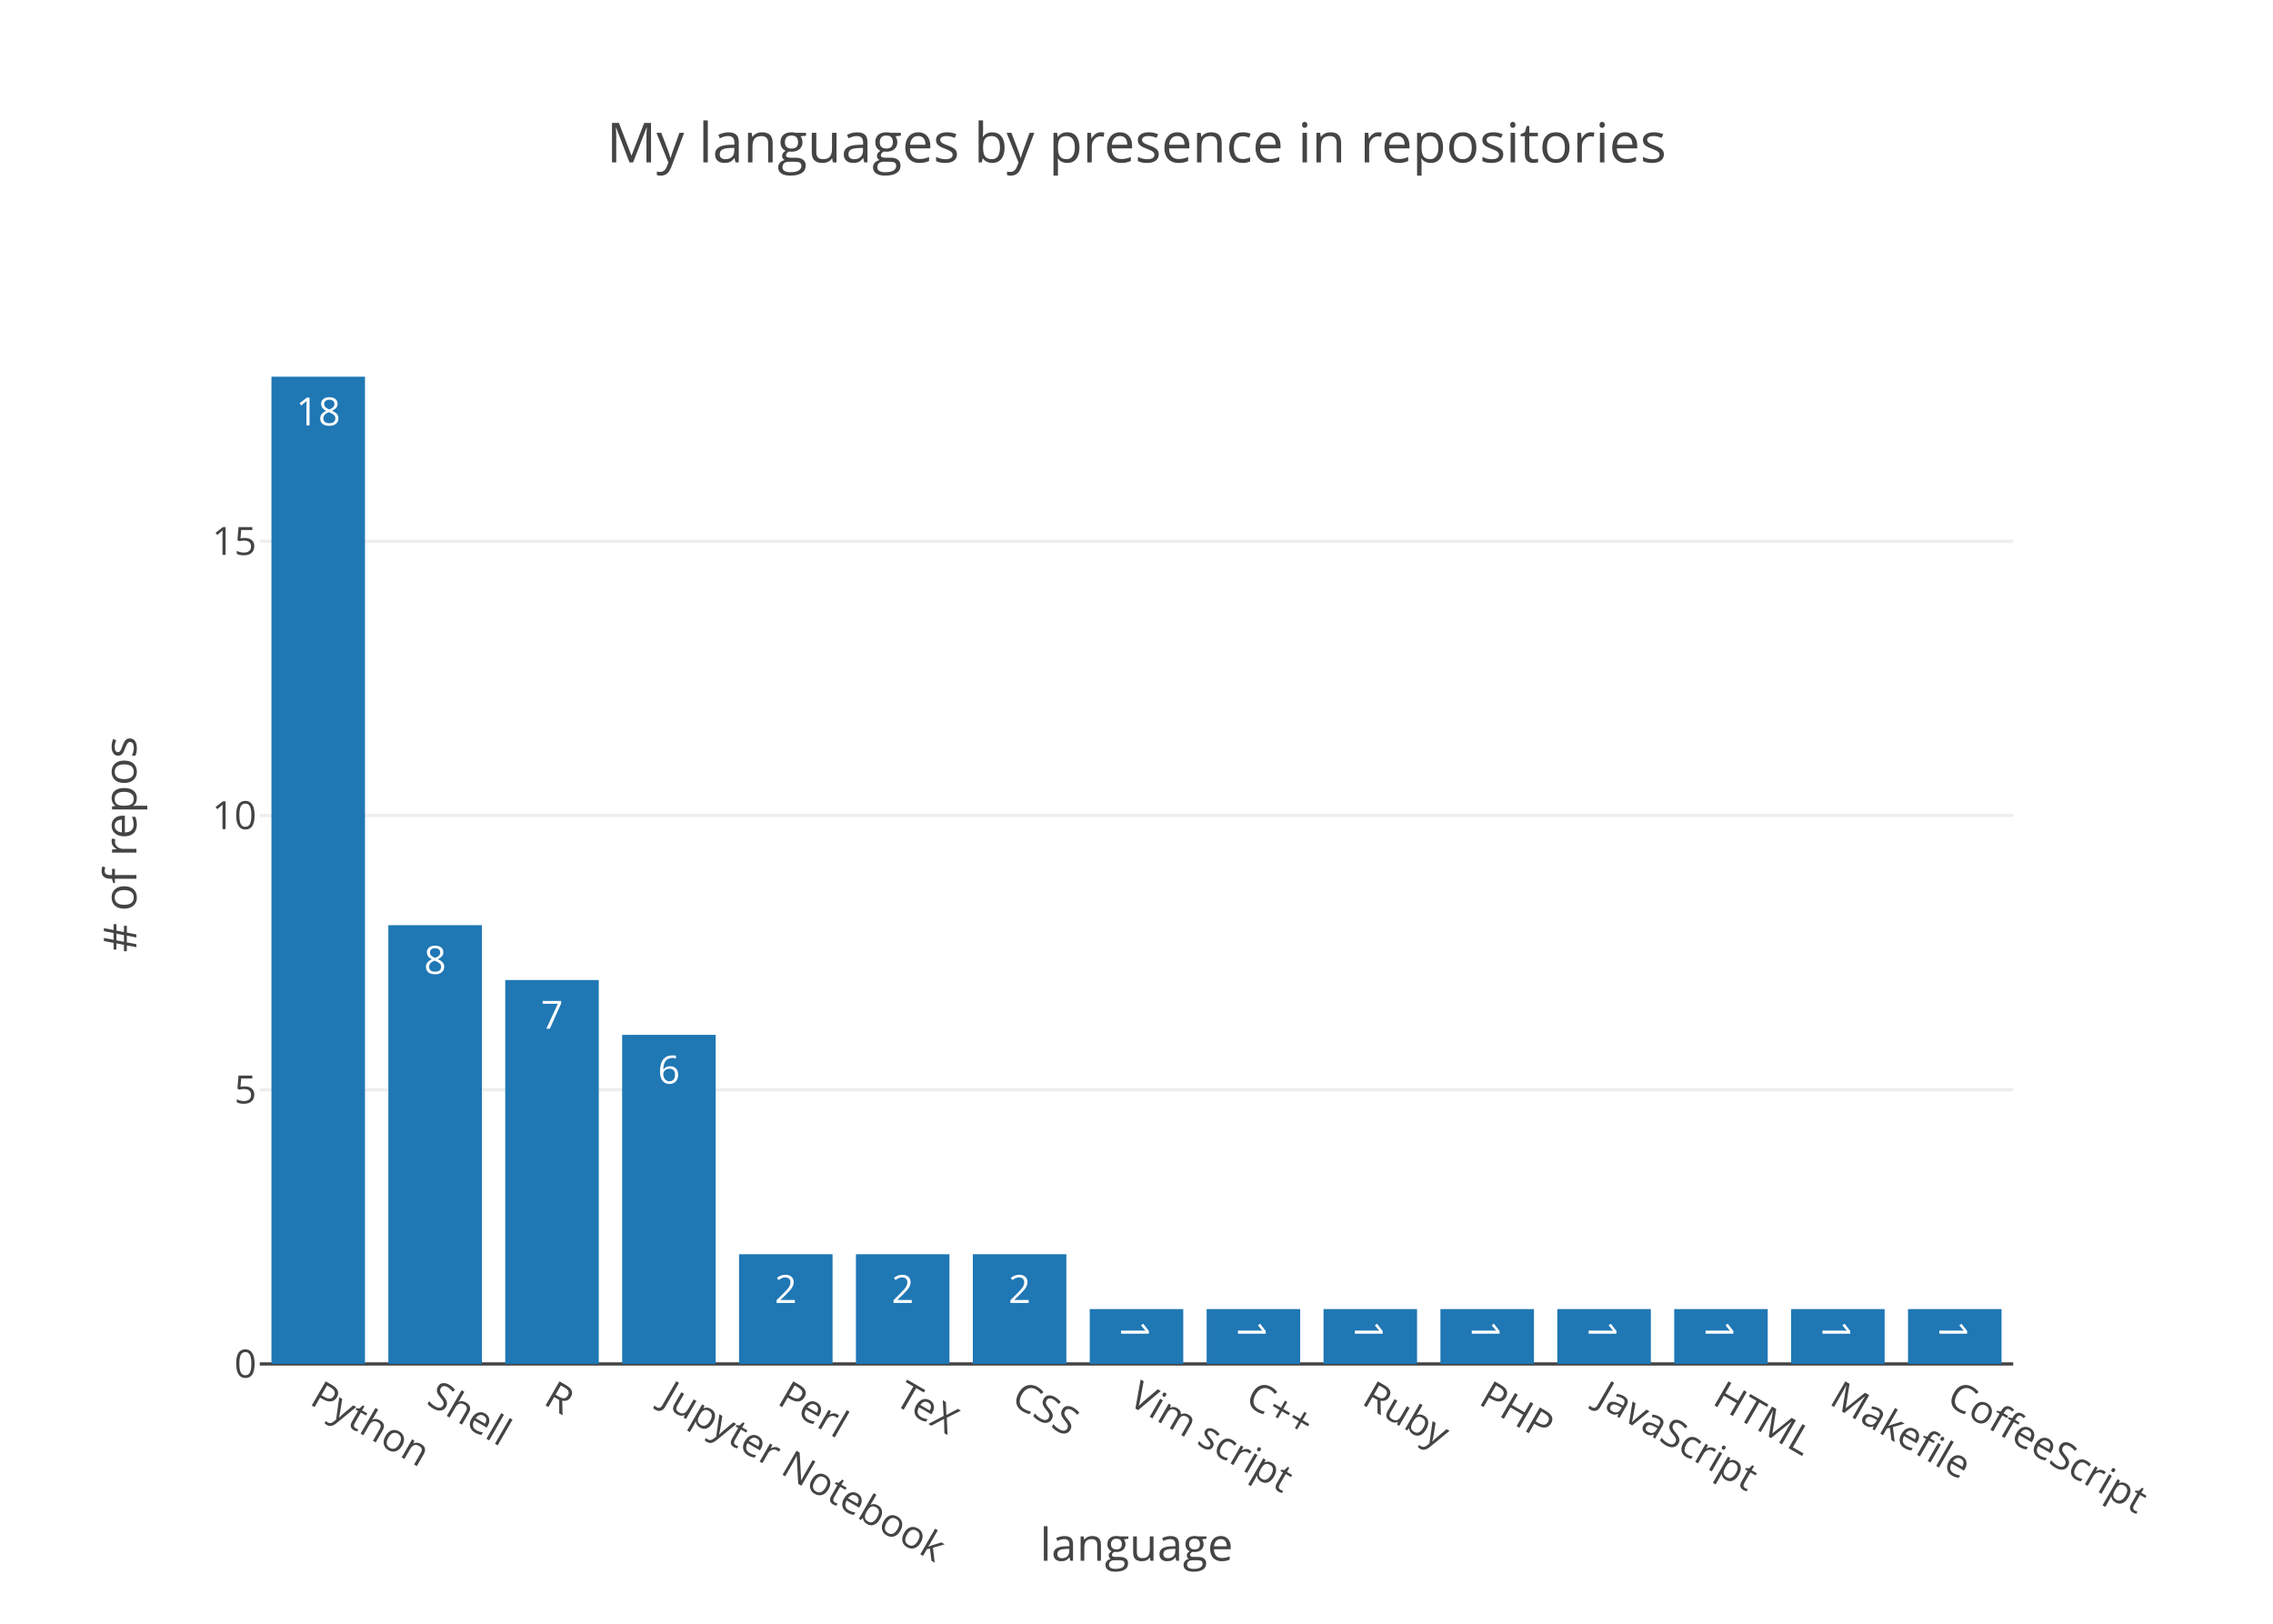
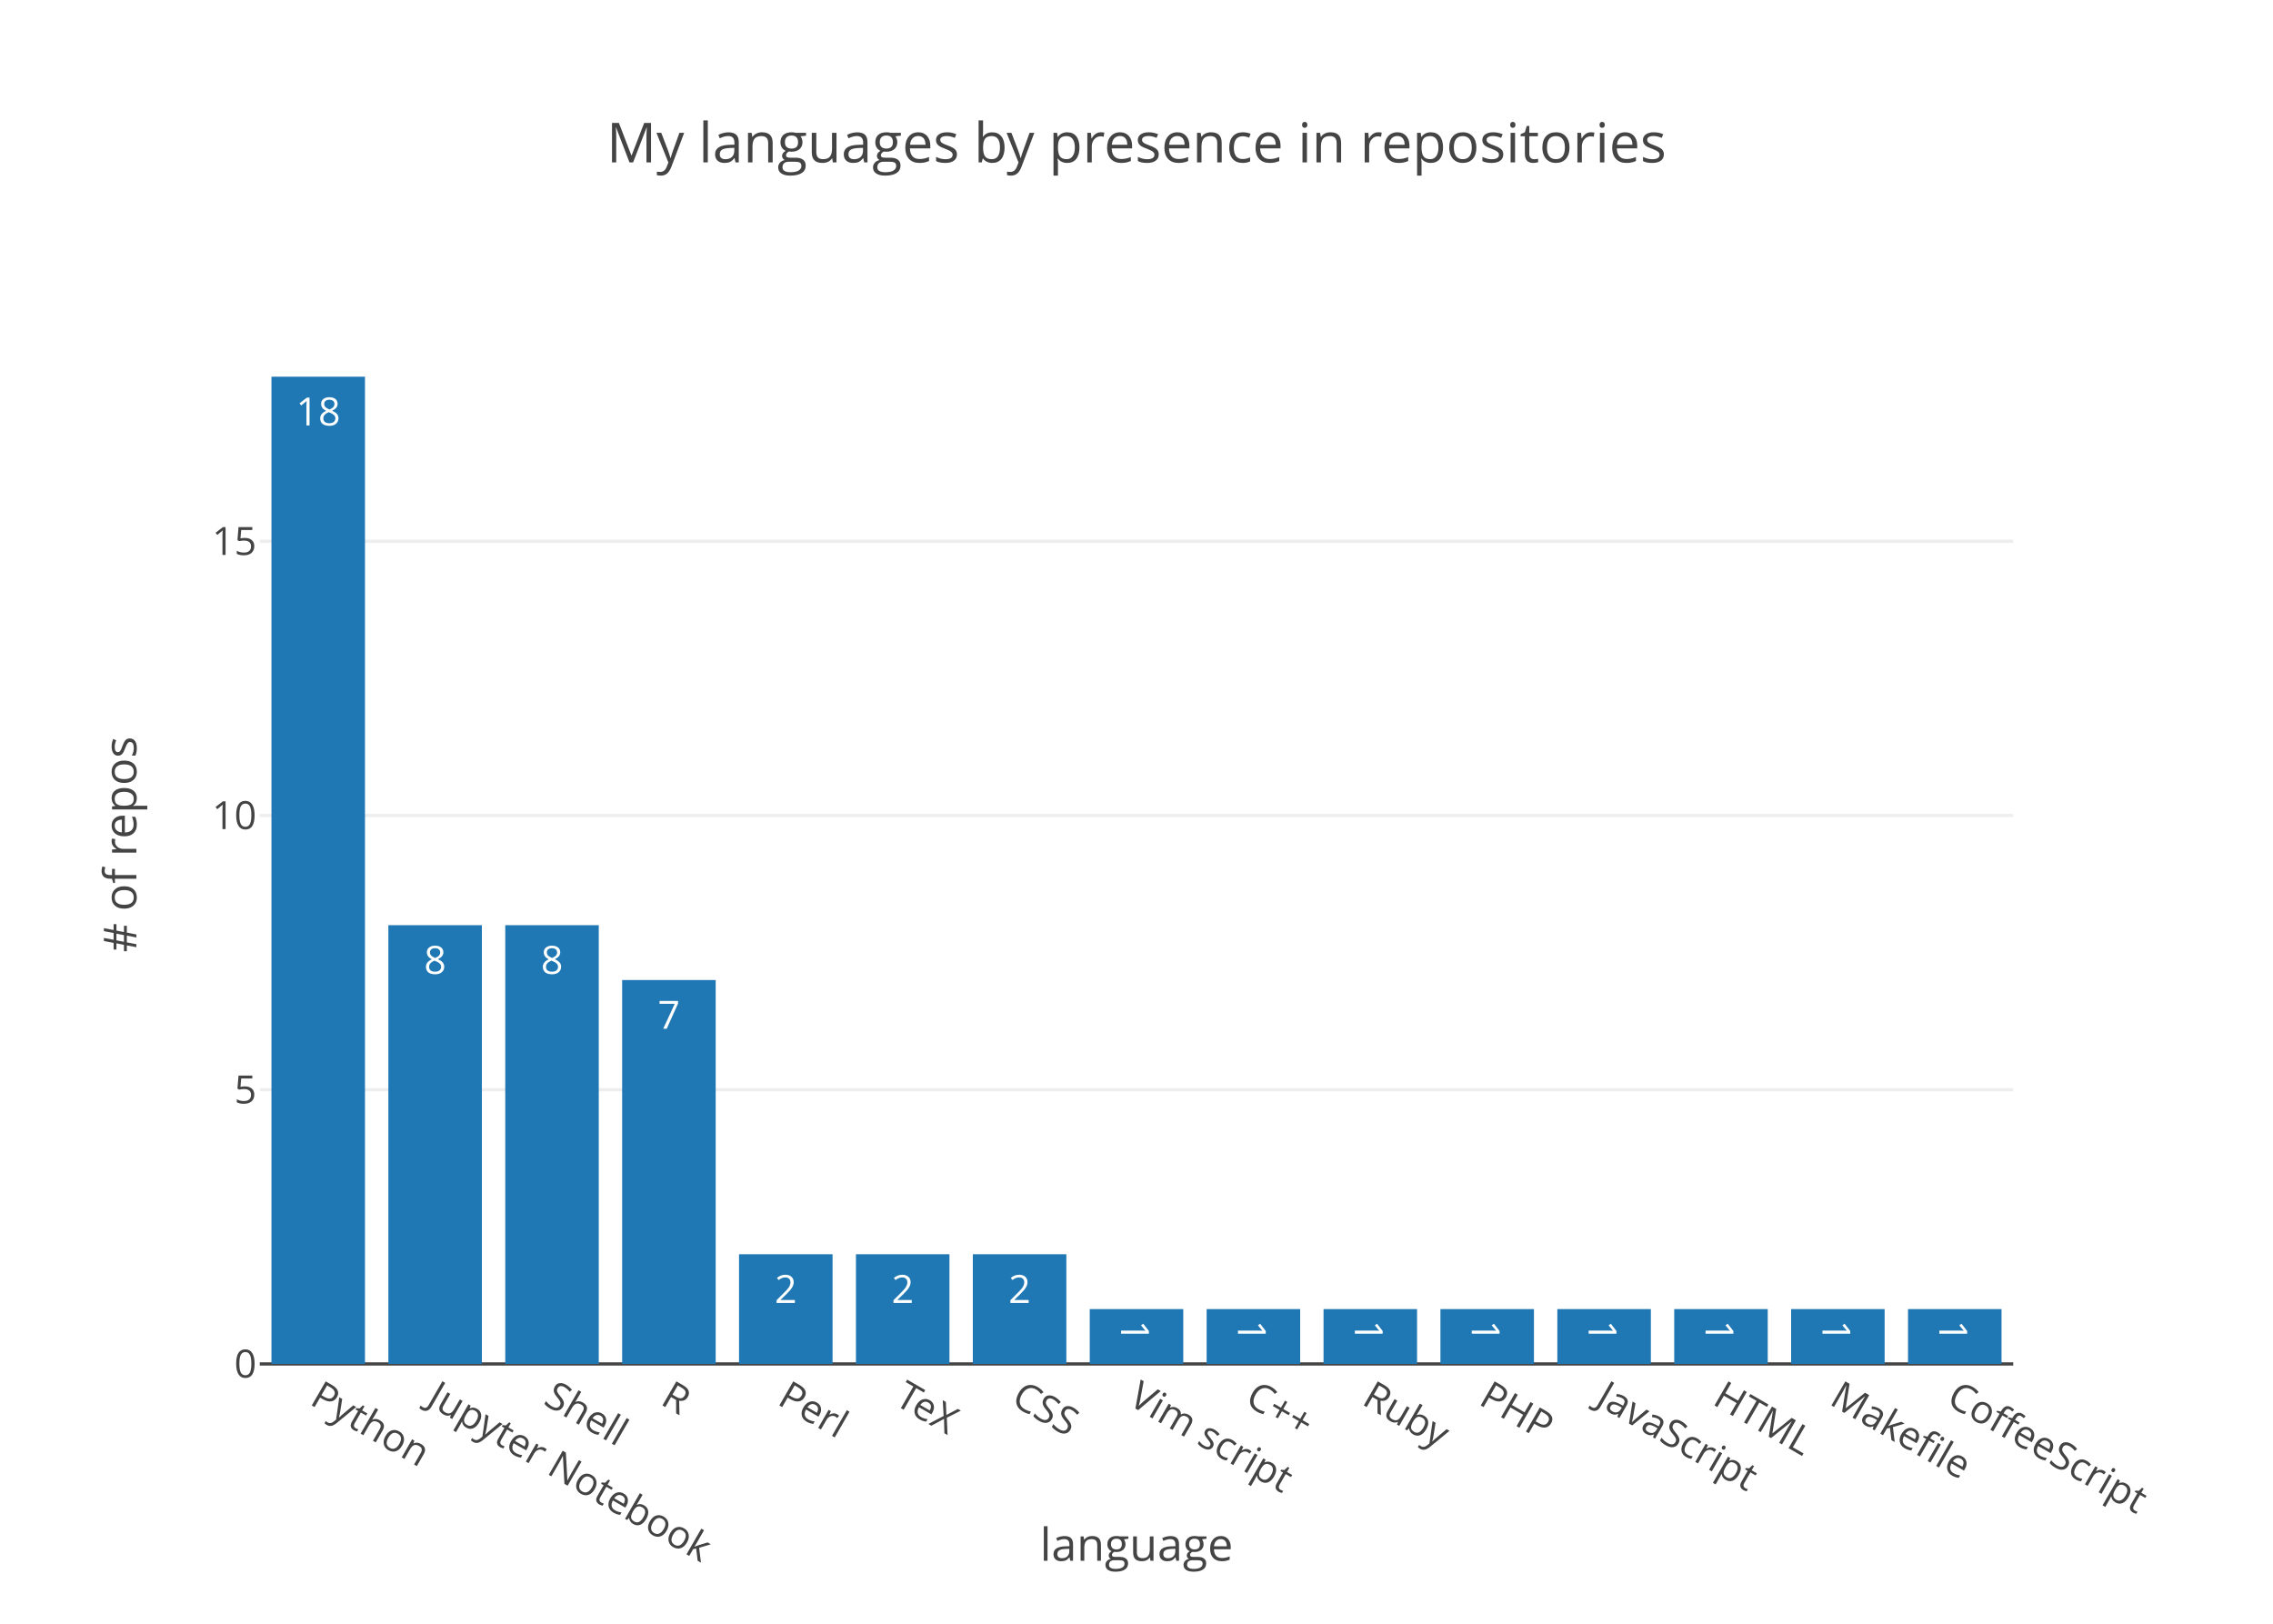
<svg xmlns="http://www.w3.org/2000/svg" class="main-svg" width="700" height="500" viewBox="0 0 700 500">
  <rect x="0" y="0" width="700" height="500" style="fill: rgb(255, 255, 255); fill-opacity: 1;" />
-   <defs id="defs-1a3154">
+   <defs id="defs-3470f2">
    <g class="clips">
-       <clipPath id="clip1a3154xyplot" class="plotclip">
+       <clipPath id="clip3470f2xyplot" class="plotclip">
        <rect width="540" height="320" />
      </clipPath>
-       <clipPath class="axesclip" id="clip1a3154x">
+       <clipPath class="axesclip" id="clip3470f2x">
        <rect x="80" y="0" width="540" height="500" />
      </clipPath>
-       <clipPath class="axesclip" id="clip1a3154y">
+       <clipPath class="axesclip" id="clip3470f2y">
        <rect x="0" y="100" width="700" height="320" />
      </clipPath>
-       <clipPath class="axesclip" id="clip1a3154xy">
+       <clipPath class="axesclip" id="clip3470f2xy">
        <rect x="80" y="100" width="540" height="320" />
      </clipPath>
    </g>
    <g class="gradients" />
  </defs>
  <g class="bglayer" />
  <g class="layer-below">
    <g class="imagelayer" />
    <g class="shapelayer" />
  </g>
  <g class="cartesianlayer">
    <g class="subplot xy">
      <g class="layer-subplot">
        <g class="shapelayer" />
        <g class="imagelayer" />
      </g>
      <g class="gridlayer">
        <g class="x" />
        <g class="y">
          <path class="ygrid crisp" transform="translate(0,335.56)" d="M80,0h540" style="stroke: rgb(238, 238, 238); stroke-opacity: 1; stroke-width: 1px;" />
          <path class="ygrid crisp" transform="translate(0,251.11)" d="M80,0h540" style="stroke: rgb(238, 238, 238); stroke-opacity: 1; stroke-width: 1px;" />
          <path class="ygrid crisp" transform="translate(0,166.67)" d="M80,0h540" style="stroke: rgb(238, 238, 238); stroke-opacity: 1; stroke-width: 1px;" />
        </g>
      </g>
      <g class="zerolinelayer">
        <path class="yzl zl crisp" transform="translate(0,420)" d="M80,0h540" style="stroke: rgb(68, 68, 68); stroke-opacity: 1; stroke-width: 1px;" />
      </g>
      <path class="xlines-below" />
      <path class="ylines-below" />
      <g class="overlines-below" />
      <g class="xaxislayer-below" />
      <g class="yaxislayer-below" />
      <g class="overaxes-below" />
-       <g class="plot" transform="translate(80, 100)" clip-path="url('#clip1a3154xyplot')">
+       <g class="plot" transform="translate(80, 100)" clip-path="url('#clip3470f2xyplot')">
        <g class="barlayer mlayer">
          <g class="trace bars" style="opacity: 1;">
            <g class="points">
              <g class="point">
                <path d="M3.6,320V16H32.4V320Z" style="vector-effect: non-scaling-stroke; opacity: 1; stroke-width: 0px; fill: rgb(31, 119, 180); fill-opacity: 1;" />
                <text class="bartext bartext-inside" transform="translate(18 31)" text-anchor="middle" data-notex="1" x="0" y="0" style="font-family: 'Open Sans', verdana, arial, sans-serif; font-size: 12px; fill: rgb(255, 255, 255); fill-opacity: 1; white-space: pre;">18</text>
              </g>
              <g class="point">
                <path d="M39.6,320V184.89H68.4V320Z" style="vector-effect: non-scaling-stroke; opacity: 1; stroke-width: 0px; fill: rgb(31, 119, 180); fill-opacity: 1;" />
                <text class="bartext bartext-inside" transform="translate(54 199.89)" text-anchor="middle" data-notex="1" x="0" y="0" style="font-family: 'Open Sans', verdana, arial, sans-serif; font-size: 12px; fill: rgb(255, 255, 255); fill-opacity: 1; white-space: pre;">8</text>
              </g>
              <g class="point">
-                 <path d="M75.6,320V201.78H104.4V320Z" style="vector-effect: non-scaling-stroke; opacity: 1; stroke-width: 0px; fill: rgb(31, 119, 180); fill-opacity: 1;" />
-                 <text class="bartext bartext-inside" transform="translate(90 216.78)" text-anchor="middle" data-notex="1" x="0" y="0" style="font-family: 'Open Sans', verdana, arial, sans-serif; font-size: 12px; fill: rgb(255, 255, 255); fill-opacity: 1; white-space: pre;">7</text>
-               </g>
-               <g class="point">
-                 <path d="M111.6,320V218.67H140.4V320Z" style="vector-effect: non-scaling-stroke; opacity: 1; stroke-width: 0px; fill: rgb(31, 119, 180); fill-opacity: 1;" />
-                 <text class="bartext bartext-inside" transform="translate(126 233.67)" text-anchor="middle" data-notex="1" x="0" y="0" style="font-family: 'Open Sans', verdana, arial, sans-serif; font-size: 12px; fill: rgb(255, 255, 255); fill-opacity: 1; white-space: pre;">6</text>
+                 <path d="M75.6,320V184.89H104.4V320Z" style="vector-effect: non-scaling-stroke; opacity: 1; stroke-width: 0px; fill: rgb(31, 119, 180); fill-opacity: 1;" />
+                 <text class="bartext bartext-inside" transform="translate(90 199.89)" text-anchor="middle" data-notex="1" x="0" y="0" style="font-family: 'Open Sans', verdana, arial, sans-serif; font-size: 12px; fill: rgb(255, 255, 255); fill-opacity: 1; white-space: pre;">8</text>
+               </g>
+               <g class="point">
+                 <path d="M111.6,320V201.78H140.4V320Z" style="vector-effect: non-scaling-stroke; opacity: 1; stroke-width: 0px; fill: rgb(31, 119, 180); fill-opacity: 1;" />
+                 <text class="bartext bartext-inside" transform="translate(126 216.78)" text-anchor="middle" data-notex="1" x="0" y="0" style="font-family: 'Open Sans', verdana, arial, sans-serif; font-size: 12px; fill: rgb(255, 255, 255); fill-opacity: 1; white-space: pre;">7</text>
              </g>
              <g class="point">
                <path d="M147.6,320V286.22H176.4V320Z" style="vector-effect: non-scaling-stroke; opacity: 1; stroke-width: 0px; fill: rgb(31, 119, 180); fill-opacity: 1;" />
                <text class="bartext bartext-inside" transform="translate(162 301.22)" text-anchor="middle" data-notex="1" x="0" y="0" style="font-family: 'Open Sans', verdana, arial, sans-serif; font-size: 12px; fill: rgb(255, 255, 255); fill-opacity: 1; white-space: pre;">2</text>
              </g>
              <g class="point">
                <path d="M183.6,320V286.22H212.4V320Z" style="vector-effect: non-scaling-stroke; opacity: 1; stroke-width: 0px; fill: rgb(31, 119, 180); fill-opacity: 1;" />
                <text class="bartext bartext-inside" transform="translate(198 301.22)" text-anchor="middle" data-notex="1" x="0" y="0" style="font-family: 'Open Sans', verdana, arial, sans-serif; font-size: 12px; fill: rgb(255, 255, 255); fill-opacity: 1; white-space: pre;">2</text>
              </g>
              <g class="point">
                <path d="M219.6,320V286.22H248.4V320Z" style="vector-effect: non-scaling-stroke; opacity: 1; stroke-width: 0px; fill: rgb(31, 119, 180); fill-opacity: 1;" />
                <text class="bartext bartext-inside" transform="translate(234 301.22)" text-anchor="middle" data-notex="1" x="0" y="0" style="font-family: 'Open Sans', verdana, arial, sans-serif; font-size: 12px; fill: rgb(255, 255, 255); fill-opacity: 1; white-space: pre;">2</text>
              </g>
              <g class="point">
                <path d="M255.6,320V303.11H284.4V320Z" style="vector-effect: non-scaling-stroke; opacity: 1; stroke-width: 0px; fill: rgb(31, 119, 180); fill-opacity: 1;" />
                <text class="bartext bartext-inside" transform="translate(270 314.6725)rotate(90 0 -4.75) " text-anchor="middle" data-notex="1" x="0" y="0" style="font-family: 'Open Sans', verdana, arial, sans-serif; font-size: 12px; fill: rgb(255, 255, 255); fill-opacity: 1; white-space: pre;">1</text>
              </g>
              <g class="point">
                <path d="M291.6,320V303.11H320.4V320Z" style="vector-effect: non-scaling-stroke; opacity: 1; stroke-width: 0px; fill: rgb(31, 119, 180); fill-opacity: 1;" />
                <text class="bartext bartext-inside" transform="translate(306 314.6725)rotate(90 0 -4.75) " text-anchor="middle" data-notex="1" x="0" y="0" style="font-family: 'Open Sans', verdana, arial, sans-serif; font-size: 12px; fill: rgb(255, 255, 255); fill-opacity: 1; white-space: pre;">1</text>
              </g>
              <g class="point">
                <path d="M327.6,320V303.11H356.4V320Z" style="vector-effect: non-scaling-stroke; opacity: 1; stroke-width: 0px; fill: rgb(31, 119, 180); fill-opacity: 1;" />
                <text class="bartext bartext-inside" transform="translate(342 314.6725)rotate(90 0 -4.75) " text-anchor="middle" data-notex="1" x="0" y="0" style="font-family: 'Open Sans', verdana, arial, sans-serif; font-size: 12px; fill: rgb(255, 255, 255); fill-opacity: 1; white-space: pre;">1</text>
              </g>
              <g class="point">
                <path d="M363.6,320V303.11H392.4V320Z" style="vector-effect: non-scaling-stroke; opacity: 1; stroke-width: 0px; fill: rgb(31, 119, 180); fill-opacity: 1;" />
                <text class="bartext bartext-inside" transform="translate(378 314.6725)rotate(90 0 -4.75) " text-anchor="middle" data-notex="1" x="0" y="0" style="font-family: 'Open Sans', verdana, arial, sans-serif; font-size: 12px; fill: rgb(255, 255, 255); fill-opacity: 1; white-space: pre;">1</text>
              </g>
              <g class="point">
                <path d="M399.6,320V303.11H428.4V320Z" style="vector-effect: non-scaling-stroke; opacity: 1; stroke-width: 0px; fill: rgb(31, 119, 180); fill-opacity: 1;" />
                <text class="bartext bartext-inside" transform="translate(414 314.6725)rotate(90 0 -4.75) " text-anchor="middle" data-notex="1" x="0" y="0" style="font-family: 'Open Sans', verdana, arial, sans-serif; font-size: 12px; fill: rgb(255, 255, 255); fill-opacity: 1; white-space: pre;">1</text>
              </g>
              <g class="point">
                <path d="M435.6,320V303.11H464.4V320Z" style="vector-effect: non-scaling-stroke; opacity: 1; stroke-width: 0px; fill: rgb(31, 119, 180); fill-opacity: 1;" />
                <text class="bartext bartext-inside" transform="translate(450 314.6725)rotate(90 0 -4.75) " text-anchor="middle" data-notex="1" x="0" y="0" style="font-family: 'Open Sans', verdana, arial, sans-serif; font-size: 12px; fill: rgb(255, 255, 255); fill-opacity: 1; white-space: pre;">1</text>
              </g>
              <g class="point">
                <path d="M471.6,320V303.11H500.4V320Z" style="vector-effect: non-scaling-stroke; opacity: 1; stroke-width: 0px; fill: rgb(31, 119, 180); fill-opacity: 1;" />
                <text class="bartext bartext-inside" transform="translate(486 314.6725)rotate(90 0 -4.75) " text-anchor="middle" data-notex="1" x="0" y="0" style="font-family: 'Open Sans', verdana, arial, sans-serif; font-size: 12px; fill: rgb(255, 255, 255); fill-opacity: 1; white-space: pre;">1</text>
              </g>
              <g class="point">
                <path d="M507.6,320V303.11H536.4V320Z" style="vector-effect: non-scaling-stroke; opacity: 1; stroke-width: 0px; fill: rgb(31, 119, 180); fill-opacity: 1;" />
                <text class="bartext bartext-inside" transform="translate(522 314.6725)rotate(90 0 -4.75) " text-anchor="middle" data-notex="1" x="0" y="0" style="font-family: 'Open Sans', verdana, arial, sans-serif; font-size: 12px; fill: rgb(255, 255, 255); fill-opacity: 1; white-space: pre;">1</text>
              </g>
            </g>
          </g>
        </g>
      </g>
      <g class="overplot" />
      <path class="xlines-above crisp" d="M0,0" style="fill: none;" />
      <path class="ylines-above crisp" d="M0,0" style="fill: none;" />
      <g class="overlines-above" />
      <g class="xaxislayer-above">
        <g class="xtick">
          <text text-anchor="start" x="0" y="433" transform="translate(98,0) rotate(30,0,427)" style="font-family: 'Open Sans', verdana, arial, sans-serif; font-size: 12px; fill: rgb(68, 68, 68); fill-opacity: 1; white-space: pre;">Python</text>
        </g>
        <g class="xtick">
-           <text text-anchor="start" x="0" y="433" transform="translate(134,0) rotate(30,0,427)" style="font-family: 'Open Sans', verdana, arial, sans-serif; font-size: 12px; fill: rgb(68, 68, 68); fill-opacity: 1; white-space: pre;">Shell</text>
-         </g>
-         <g class="xtick">
-           <text text-anchor="start" x="0" y="433" transform="translate(170,0) rotate(30,0,427)" style="font-family: 'Open Sans', verdana, arial, sans-serif; font-size: 12px; fill: rgb(68, 68, 68); fill-opacity: 1; white-space: pre;">R</text>
-         </g>
-         <g class="xtick">
-           <text text-anchor="start" x="0" y="433" transform="translate(206,0) rotate(30,0,427)" style="font-family: 'Open Sans', verdana, arial, sans-serif; font-size: 12px; fill: rgb(68, 68, 68); fill-opacity: 1; white-space: pre;">Jupyter Notebook</text>
+           <text text-anchor="start" x="0" y="433" transform="translate(134,0) rotate(30,0,427)" style="font-family: 'Open Sans', verdana, arial, sans-serif; font-size: 12px; fill: rgb(68, 68, 68); fill-opacity: 1; white-space: pre;">Jupyter Notebook</text>
+         </g>
+         <g class="xtick">
+           <text text-anchor="start" x="0" y="433" transform="translate(170,0) rotate(30,0,427)" style="font-family: 'Open Sans', verdana, arial, sans-serif; font-size: 12px; fill: rgb(68, 68, 68); fill-opacity: 1; white-space: pre;">Shell</text>
+         </g>
+         <g class="xtick">
+           <text text-anchor="start" x="0" y="433" transform="translate(206,0) rotate(30,0,427)" style="font-family: 'Open Sans', verdana, arial, sans-serif; font-size: 12px; fill: rgb(68, 68, 68); fill-opacity: 1; white-space: pre;">R</text>
        </g>
        <g class="xtick">
          <text text-anchor="start" x="0" y="433" transform="translate(242,0) rotate(30,0,427)" style="font-family: 'Open Sans', verdana, arial, sans-serif; font-size: 12px; fill: rgb(68, 68, 68); fill-opacity: 1; white-space: pre;">Perl</text>
        </g>
        <g class="xtick">
          <text text-anchor="start" x="0" y="433" transform="translate(278,0) rotate(30,0,427)" style="font-family: 'Open Sans', verdana, arial, sans-serif; font-size: 12px; fill: rgb(68, 68, 68); fill-opacity: 1; white-space: pre;">TeX</text>
        </g>
        <g class="xtick">
          <text text-anchor="start" x="0" y="433" transform="translate(314,0) rotate(30,0,427)" style="font-family: 'Open Sans', verdana, arial, sans-serif; font-size: 12px; fill: rgb(68, 68, 68); fill-opacity: 1; white-space: pre;">CSS</text>
        </g>
        <g class="xtick">
          <text text-anchor="start" x="0" y="433" transform="translate(350,0) rotate(30,0,427)" style="font-family: 'Open Sans', verdana, arial, sans-serif; font-size: 12px; fill: rgb(68, 68, 68); fill-opacity: 1; white-space: pre;">Vim script</text>
        </g>
        <g class="xtick">
          <text text-anchor="start" x="0" y="433" transform="translate(386,0) rotate(30,0,427)" style="font-family: 'Open Sans', verdana, arial, sans-serif; font-size: 12px; fill: rgb(68, 68, 68); fill-opacity: 1; white-space: pre;">C++</text>
        </g>
        <g class="xtick">
          <text text-anchor="start" x="0" y="433" transform="translate(422,0) rotate(30,0,427)" style="font-family: 'Open Sans', verdana, arial, sans-serif; font-size: 12px; fill: rgb(68, 68, 68); fill-opacity: 1; white-space: pre;">Ruby</text>
        </g>
        <g class="xtick">
          <text text-anchor="start" x="0" y="433" transform="translate(458,0) rotate(30,0,427)" style="font-family: 'Open Sans', verdana, arial, sans-serif; font-size: 12px; fill: rgb(68, 68, 68); fill-opacity: 1; white-space: pre;">PHP</text>
        </g>
        <g class="xtick">
          <text text-anchor="start" x="0" y="433" transform="translate(494,0) rotate(30,0,427)" style="font-family: 'Open Sans', verdana, arial, sans-serif; font-size: 12px; fill: rgb(68, 68, 68); fill-opacity: 1; white-space: pre;">JavaScript</text>
        </g>
        <g class="xtick">
          <text text-anchor="start" x="0" y="433" transform="translate(530,0) rotate(30,0,427)" style="font-family: 'Open Sans', verdana, arial, sans-serif; font-size: 12px; fill: rgb(68, 68, 68); fill-opacity: 1; white-space: pre;">HTML</text>
        </g>
        <g class="xtick">
          <text text-anchor="start" x="0" y="433" transform="translate(566,0) rotate(30,0,427)" style="font-family: 'Open Sans', verdana, arial, sans-serif; font-size: 12px; fill: rgb(68, 68, 68); fill-opacity: 1; white-space: pre;">Makefile</text>
        </g>
        <g class="xtick">
          <text text-anchor="start" x="0" y="433" transform="translate(602,0) rotate(30,0,427)" style="font-family: 'Open Sans', verdana, arial, sans-serif; font-size: 12px; fill: rgb(68, 68, 68); fill-opacity: 1; white-space: pre;">CoffeeScript</text>
        </g>
      </g>
      <g class="yaxislayer-above">
        <g class="ytick">
          <text text-anchor="end" x="79" y="4.2" transform="translate(0,420)" style="font-family: 'Open Sans', verdana, arial, sans-serif; font-size: 12px; fill: rgb(68, 68, 68); fill-opacity: 1; white-space: pre;">0</text>
        </g>
        <g class="ytick">
          <text text-anchor="end" x="79" y="4.2" transform="translate(0,335.56)" style="font-family: 'Open Sans', verdana, arial, sans-serif; font-size: 12px; fill: rgb(68, 68, 68); fill-opacity: 1; white-space: pre;">5</text>
        </g>
        <g class="ytick">
          <text text-anchor="end" x="79" y="4.2" transform="translate(0,251.11)" style="font-family: 'Open Sans', verdana, arial, sans-serif; font-size: 12px; fill: rgb(68, 68, 68); fill-opacity: 1; white-space: pre;">10</text>
        </g>
        <g class="ytick">
          <text text-anchor="end" x="79" y="4.2" transform="translate(0,166.67)" style="font-family: 'Open Sans', verdana, arial, sans-serif; font-size: 12px; fill: rgb(68, 68, 68); fill-opacity: 1; white-space: pre;">15</text>
        </g>
      </g>
      <g class="overaxes-above" />
    </g>
  </g>
  <g class="polarlayer" />
  <g class="ternarylayer" />
  <g class="geolayer" />
  <g class="pielayer" />
  <g class="sunburstlayer" />
  <g class="glimages" />
-   <defs id="topdefs-1a3154">
+   <defs id="topdefs-3470f2">
    <g class="clips" />
  </defs>
  <g class="layer-above">
    <g class="imagelayer" />
    <g class="shapelayer" />
  </g>
  <g class="infolayer">
    <g class="g-gtitle">
      <text class="gtitle" x="350" y="50" text-anchor="middle" dy="0em" style="font-family: 'Open Sans', verdana, arial, sans-serif; font-size: 17px; fill: rgb(68, 68, 68); opacity: 1; font-weight: normal; white-space: pre;">My languages by presence in repositories</text>
    </g>
    <g class="g-xtitle" transform="translate(0,8.611328)">
      <text class="xtitle" x="350" y="472" text-anchor="middle" style="font-family: 'Open Sans', verdana, arial, sans-serif; font-size: 14px; fill: rgb(68, 68, 68); opacity: 1; font-weight: normal; white-space: pre;">language</text>
    </g>
    <g class="g-ytitle">
      <text class="ytitle" transform="rotate(-90,42,260)" x="42" y="260" text-anchor="middle" style="font-family: 'Open Sans', verdana, arial, sans-serif; font-size: 14px; fill: rgb(68, 68, 68); opacity: 1; font-weight: normal; white-space: pre;"># of repos</text>
    </g>
  </g>
</svg>
